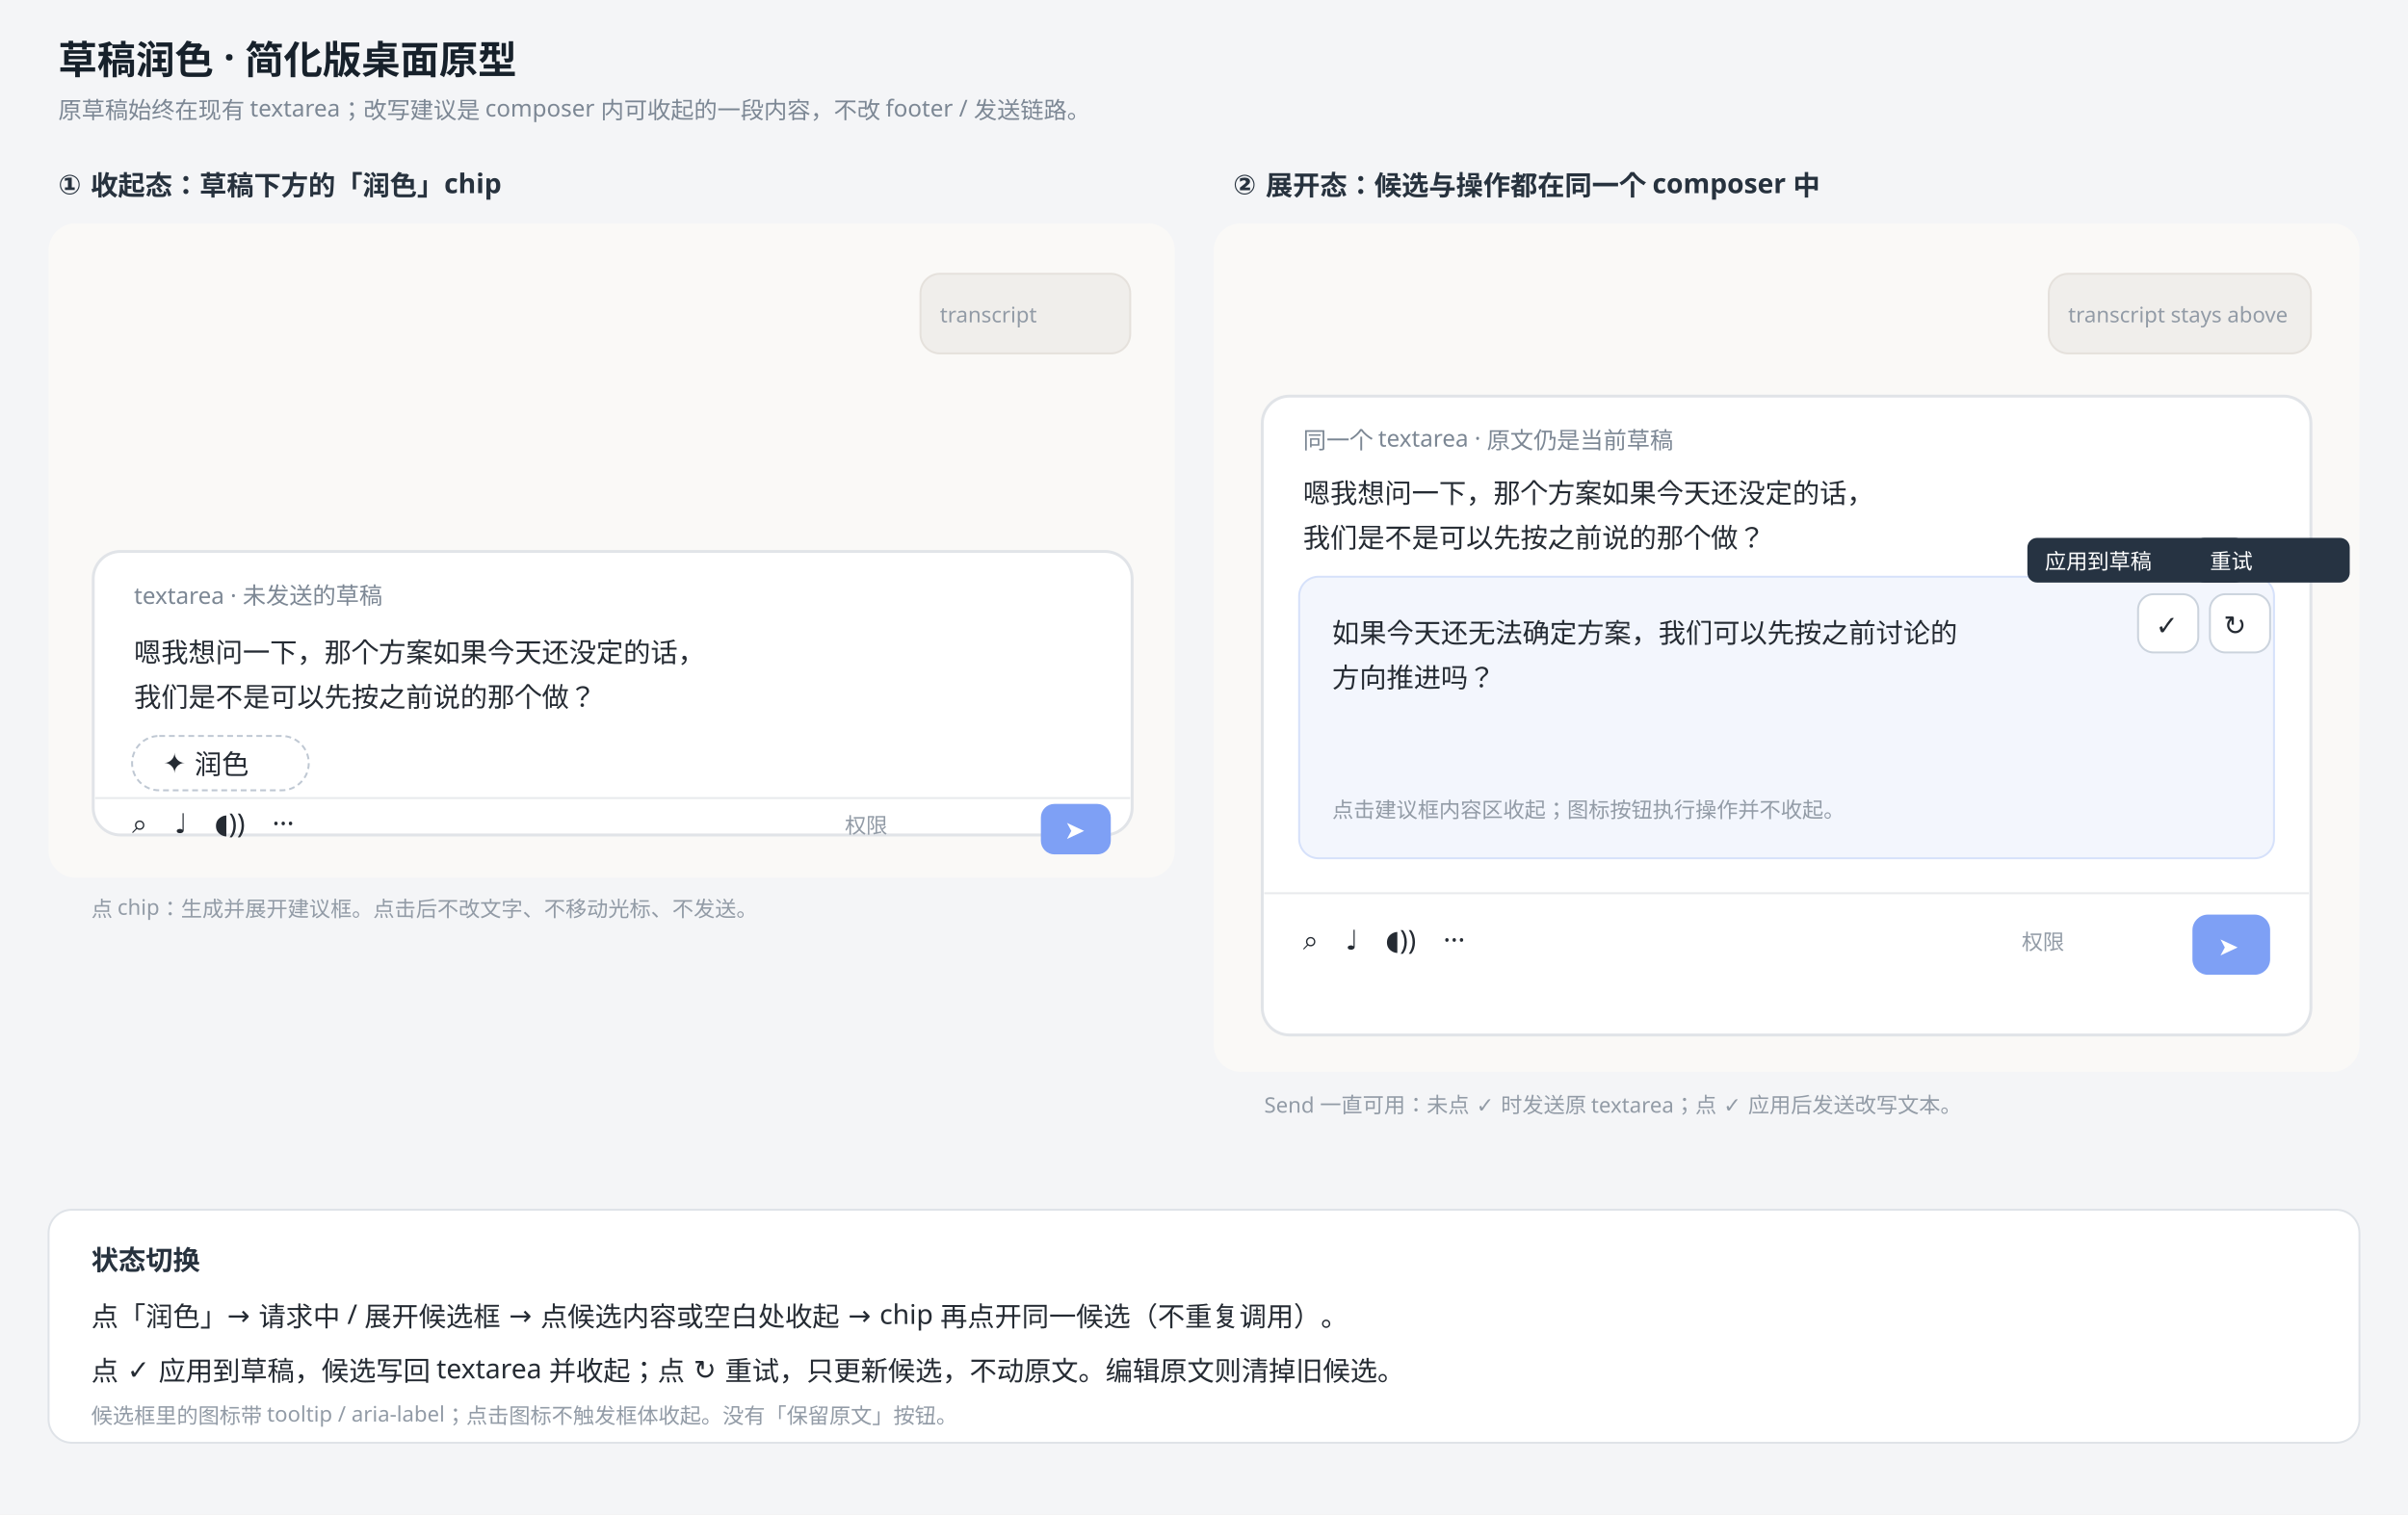
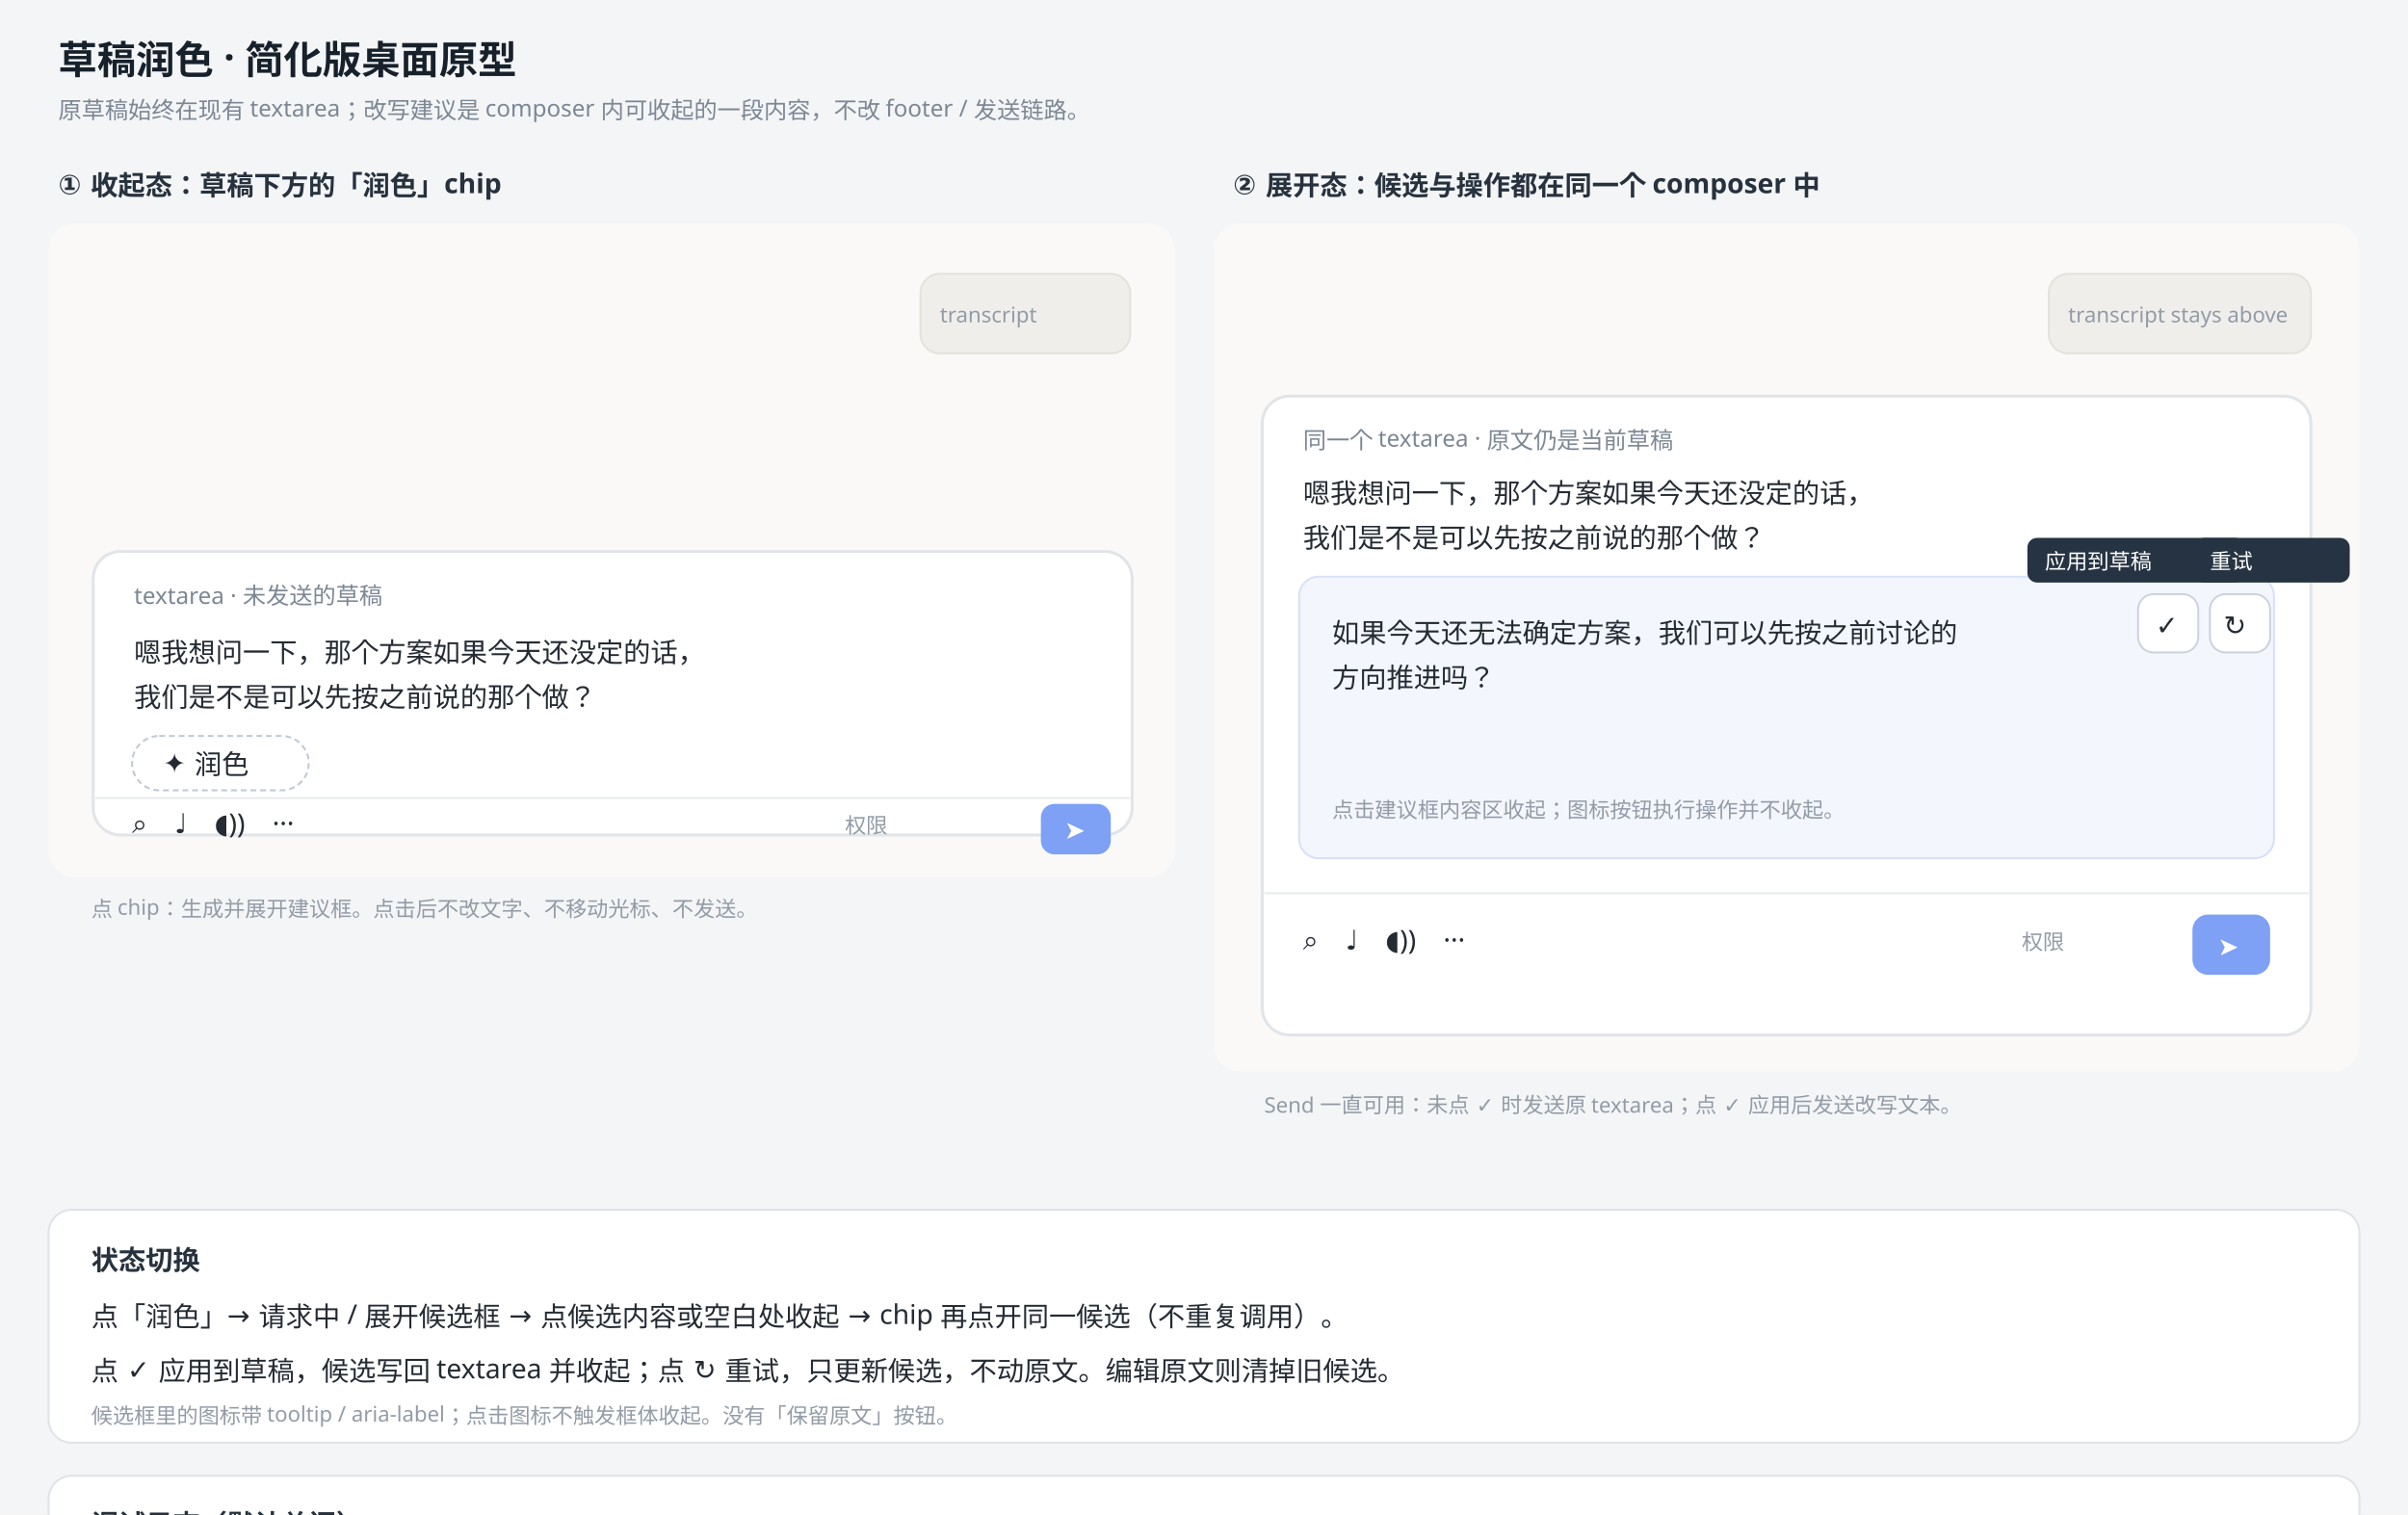
<svg xmlns="http://www.w3.org/2000/svg" width="1240" height="780" viewBox="0 0 1240 780" role="img" aria-labelledby="title desc">
  <defs>
    <style>
.bg{fill:#f4f5f7}.app{fill:#faf9f7}.composer{fill:#fff;stroke:#e1e4e8;stroke-width:1.5}.ink{fill:#252b33;font:14px system-ui,sans-serif}.muted{fill:#7c8794;font:12px system-ui,sans-serif}.tiny{fill:#929ba6;font:11px system-ui,sans-serif}.title{fill:#17212b;font:bold 20px system-ui,sans-serif}.h{fill:#27323e;font:bold 14px system-ui,sans-serif}.chip{fill:#fff;stroke:#bfc8d3;stroke-width:1;stroke-dasharray:3 2}.primary{fill:#7ea0f5}.primaryText{fill:white;font:bold 13px system-ui,sans-serif}.iconButton{fill:#fff;stroke:#cbd3dd;stroke-width:1}.candidate{fill:#f3f6fd;stroke:#d6e1fa;stroke-width:1}.rule{stroke:#e8eaed;stroke-width:1}.message{fill:#f0eeeb;stroke:#e5e1dc;stroke-width:1}.tip{fill:#263342}.tipText{fill:#fff;font:11px system-ui,sans-serif}
</style>
  </defs>
  <rect class="bg" width="1240" height="780" />
  <text x="30" y="38" class="title">草稿润色 · 简化版桌面原型</text>
  <text x="30" y="61" class="muted">原草稿始终在现有 textarea；改写建议是 composer 内可收起的一段内容，不改 footer / 发送链路。</text>
  <text x="30" y="100" class="h">① 收起态：草稿下方的「润色」chip</text>
  <rect x="25" y="115" width="580" height="337" rx="14" class="app" />
  <rect x="474" y="141" width="108" height="41" rx="10" class="message" />
  <text x="484" y="166" class="tiny">transcript</text>
  <rect x="48" y="284" width="535" height="146" rx="14" class="composer" />
  <text x="69" y="311" class="muted">textarea · 未发送的草稿</text>
  <text x="69" y="341" class="ink">嗯我想问一下，那个方案如果今天还没定的话，</text>
  <text x="69" y="364" class="ink">我们是不是可以先按之前说的那个做？</text>
  <rect x="68" y="379" width="91" height="28" rx="14" class="chip" />
  <text x="84" y="398" class="ink">✦ 润色</text>
  <line x1="49" y1="411" x2="582" y2="411" class="rule" />
  <text x="68" y="429" class="ink">⌕　♩　◖))　···</text>
  <text x="435" y="429" class="tiny">权限</text>
  <rect x="536" y="414" width="36" height="26" rx="7" class="primary" />
  <text x="548" y="432" class="primaryText">➤</text>
  <text x="47" y="472" class="tiny">点 chip：生成并展开建议框。点击后不改文字、不移动光标、不发送。</text>
  <text x="635" y="100" class="h">② 展开态：候选与操作都在同一个 composer 中</text>
  <rect x="625" y="115" width="590" height="437" rx="14" class="app" />
  <rect x="1055" y="141" width="135" height="41" rx="10" class="message" />
  <text x="1065" y="166" class="tiny">transcript stays above</text>
  <rect x="650" y="204" width="540" height="329" rx="14" class="composer" />
  <text x="671" y="231" class="muted">同一个 textarea · 原文仍是当前草稿</text>
  <text x="671" y="259" class="ink">嗯我想问一下，那个方案如果今天还没定的话，</text>
  <text x="671" y="282" class="ink">我们是不是可以先按之前说的那个做？</text>
  <rect x="669" y="297" width="502" height="145" rx="10" class="candidate" />
  <rect x="1101" y="306" width="31" height="30" rx="8" class="iconButton" />
  <text x="1110" y="327" class="ink">✓</text>
  <rect x="1138" y="306" width="31" height="30" rx="8" class="iconButton" />
  <text x="1145" y="327" class="ink">↻</text>
  <rect x="1044" y="277" width="112" height="23" rx="5" class="tip" />
  <text x="1053" y="293" class="tipText">应用到草稿</text>
  <rect x="1130" y="277" width="80" height="23" rx="5" class="tip" />
  <text x="1138" y="293" class="tipText">重试</text>
  <text x="686" y="331" class="ink">如果今天还无法确定方案，我们可以先按之前讨论的</text>
  <text x="686" y="354" class="ink">方向推进吗？</text>
  <text x="686" y="421" class="tiny">点击建议框内容区收起；图标按钮执行操作并不收起。</text>
  <line x1="651" y1="460" x2="1189" y2="460" class="rule" />
  <text x="671" y="489" class="ink">⌕　♩　◖))　···</text>
  <text x="1041" y="489" class="tiny">权限</text>
  <rect x="1129" y="471" width="40" height="31" rx="8" class="primary" />
  <text x="1142" y="492" class="primaryText">➤</text>
  <text x="651" y="573" class="tiny">Send 一直可用：未点 ✓ 时发送原 textarea；点 ✓ 应用后发送改写文本。</text>
  <rect x="25" y="623" width="1190" height="120" rx="12" fill="#fff" stroke="#dfe3e8" />
  <text x="47" y="654" class="h">状态切换</text>
  <text x="47" y="683" class="ink">点「润色」→ 请求中 / 展开候选框 → 点候选内容或空白处收起 → chip 再点开同一候选（不重复调用）。</text>
  <text x="47" y="711" class="ink">点 ✓ 应用到草稿，候选写回 textarea 并收起；点 ↻ 重试，只更新候选，不动原文。编辑原文则清掉旧候选。</text>
  <text x="47" y="733" class="tiny">候选框里的图标带 tooltip / aria-label；点击图标不触发框体收起。没有「保留原文」按钮。</text>
+   <rect x="25" y="760" width="1190" height="96" rx="12" fill="#fff" stroke="#dfe3e8" />
+   <text x="47" y="790" class="h">调试日志（默认关闭）</text>
+   <text x="47" y="816" class="ink">Settings → Diagnostics 的 reply-suggestions 区块：开关默认关闭；开启即写本机日志，无二次确认、无清空按钮。</text>
+   <text x="47" y="840" class="tiny">开启后会把草稿与候选原文写入 ~/.cloudpit/reply-suggestions-debug.jsonl；仅本机、不上传、不参与遥测；2 MB × 4 份轮转是唯一保留策略。</text>
</svg>
